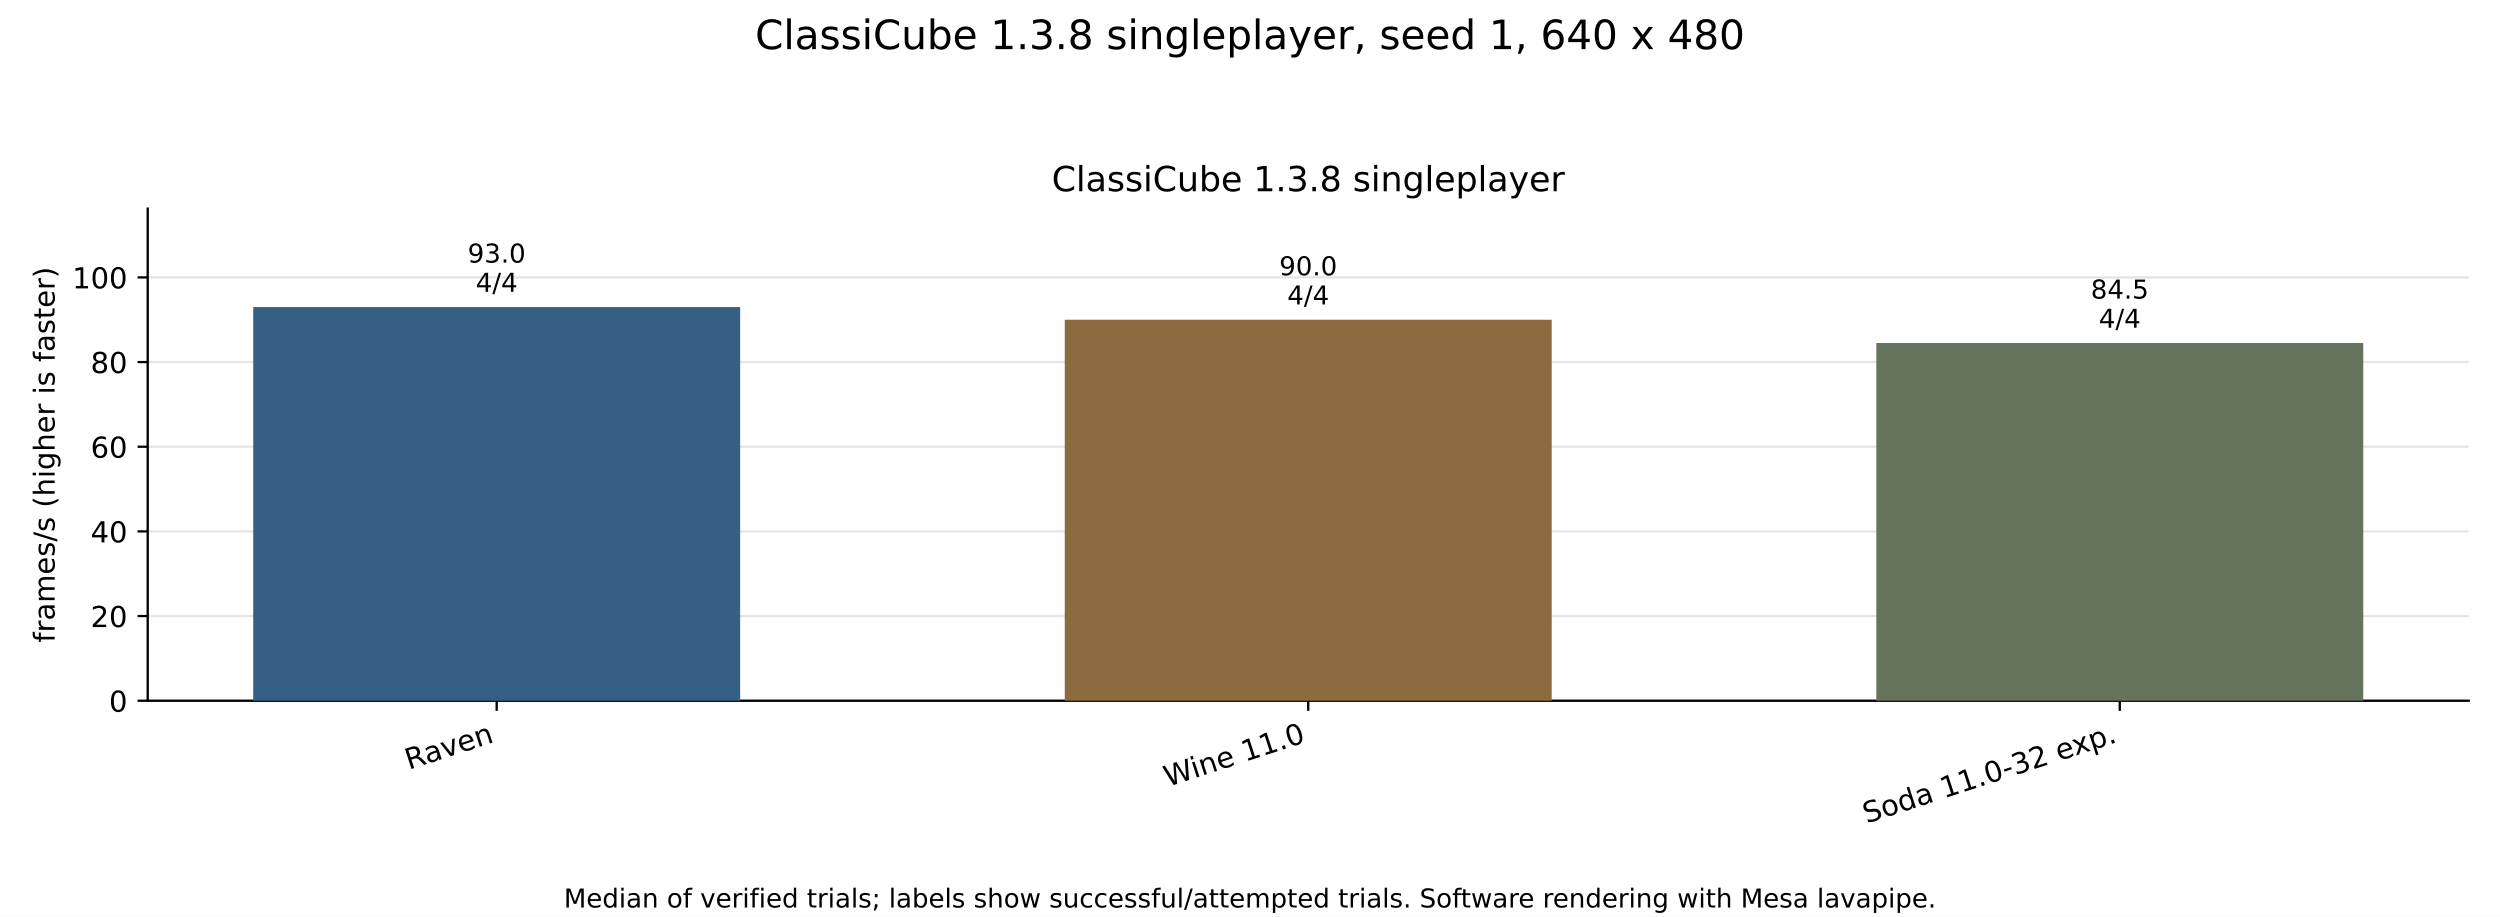
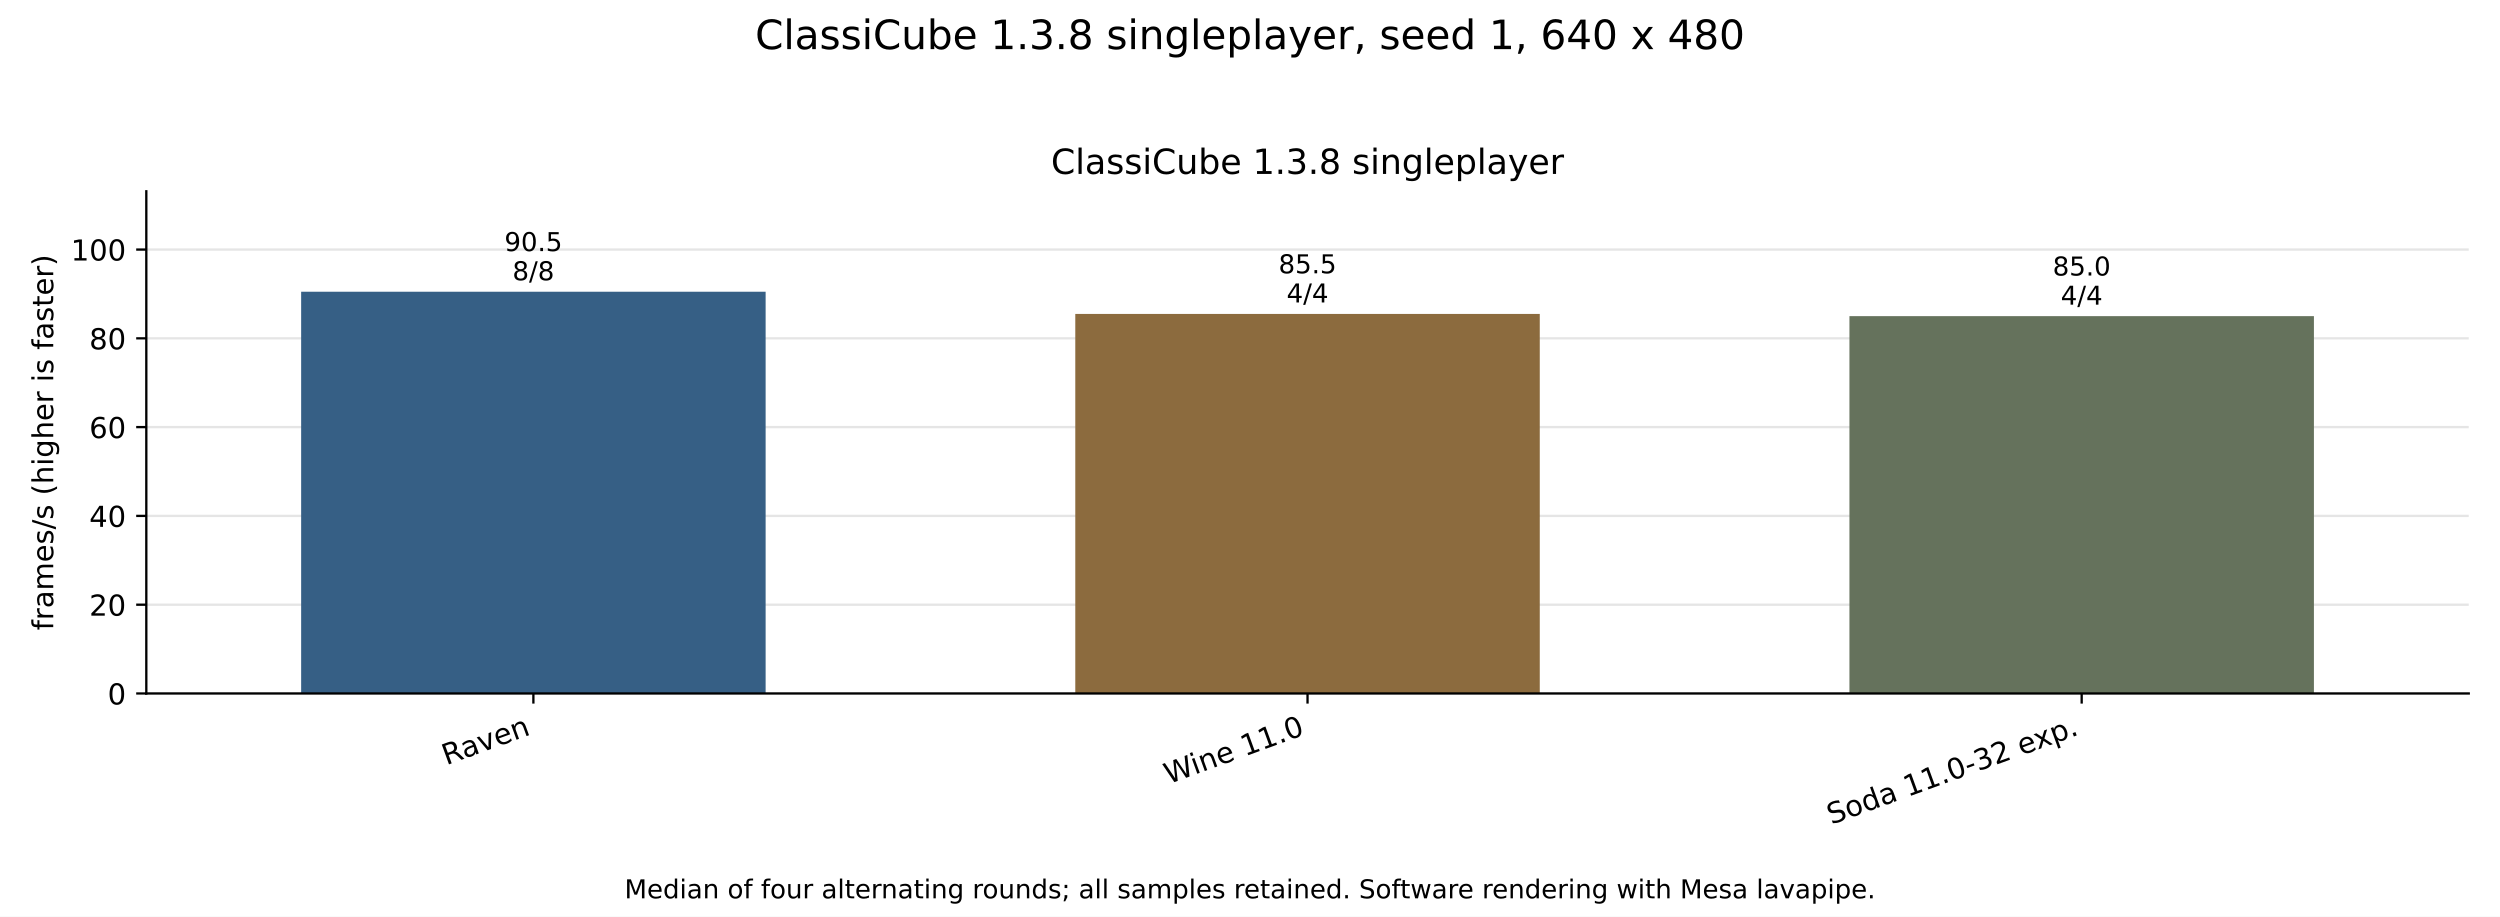
<svg xmlns="http://www.w3.org/2000/svg" xmlns:xlink="http://www.w3.org/1999/xlink" width="864pt" height="316.8pt" viewBox="0 0 864 316.8" version="1.1">
  <defs>
    <style type="text/css">*{stroke-linejoin: round; stroke-linecap: butt}</style>
  </defs>
  <g id="figure_1">
    <g id="patch_1">
      <path d="M 0 316.8  L 864 316.8  L 864 0  L 0 0  z " style="fill: #ffffff" />
    </g>
    <g id="axes_1">
      <g id="patch_2">
-         <path d="M 51.05 242.177  L 853.2 242.177  L 853.2 72.096  L 51.05 72.096  z " style="fill: #ffffff" />
+         <path d="M 50.566 239.664  L 853.2 239.664  L 853.2 66.108  L 50.566 66.108  z " style="fill: #ffffff" />
      </g>
      <g id="matplotlib.axis_1">
        <g id="xtick_1">
          <g id="line2d_1">
            <defs>
-               <path id="m6bdf715f95" d="M 0 0  L 0 3.5  " style="stroke: #000000; stroke-width: 0.8" />
+               <path id="m5a55e843d6" d="M 0 0  L 0 3.5  " style="stroke: #000000; stroke-width: 0.8" />
            </defs>
            <g>
-               <use xlink:href="#m6bdf715f95" x="171.653" y="242.177" style="stroke: #000000; stroke-width: 0.8" />
+               <use xlink:href="#m5a55e843d6" x="184.338" y="239.664" style="stroke: #000000; stroke-width: 0.8" />
            </g>
          </g>
          <g id="text_1">
-             <text style="font-size: 10px; font-family: 'DejaVu Sans'" transform="translate(141.2794 266.0634) rotate(-18)">Raven</text>
+             <g transform="translate(154.2511 264.4957) rotate(-20) scale(0.1 -0.1)">
+               <defs>
+                 <path id="DejaVuSans-52" d="M 2841 2188  Q 3044 2119 3236 1894  Q 3428 1669 3622 1275  L 4263 0  L 3584 0  L 2988 1197  Q 2756 1666 2539 1819  Q 2322 1972 1947 1972  L 1259 1972  L 1259 0  L 628 0  L 628 4666  L 2053 4666  Q 2853 4666 3247 4331  Q 3641 3997 3641 3322  Q 3641 2881 3436 2590  Q 3231 2300 2841 2188  z M 1259 4147  L 1259 2491  L 2053 2491  Q 2509 2491 2742 2702  Q 2975 2913 2975 3322  Q 2975 3731 2742 3939  Q 2509 4147 2053 4147  L 1259 4147  z " transform="scale(0.015625)" />
+                 <path id="DejaVuSans-61" d="M 2194 1759  Q 1497 1759 1228 1600  Q 959 1441 959 1056  Q 959 750 1161 570  Q 1363 391 1709 391  Q 2188 391 2477 730  Q 2766 1069 2766 1631  L 2766 1759  L 2194 1759  z M 3341 1997  L 3341 0  L 2766 0  L 2766 531  Q 2569 213 2275 61  Q 1981 -91 1556 -91  Q 1019 -91 701 211  Q 384 513 384 1019  Q 384 1609 779 1909  Q 1175 2209 1959 2209  L 2766 2209  L 2766 2266  Q 2766 2663 2505 2880  Q 2244 3097 1772 3097  Q 1472 3097 1187 3025  Q 903 2953 641 2809  L 641 3341  Q 956 3463 1253 3523  Q 1550 3584 1831 3584  Q 2591 3584 2966 3190  Q 3341 2797 3341 1997  z " transform="scale(0.015625)" />
+                 <path id="DejaVuSans-76" d="M 191 3500  L 800 3500  L 1894 563  L 2988 3500  L 3597 3500  L 2284 0  L 1503 0  L 191 3500  z " transform="scale(0.015625)" />
+                 <path id="DejaVuSans-65" d="M 3597 1894  L 3597 1613  L 953 1613  Q 991 1019 1311 708  Q 1631 397 2203 397  Q 2534 397 2845 478  Q 3156 559 3463 722  L 3463 178  Q 3153 47 2828 -22  Q 2503 -91 2169 -91  Q 1331 -91 842 396  Q 353 884 353 1716  Q 353 2575 817 3079  Q 1281 3584 2069 3584  Q 2775 3584 3186 3129  Q 3597 2675 3597 1894  z M 3022 2063  Q 3016 2534 2758 2815  Q 2500 3097 2075 3097  Q 1594 3097 1305 2825  Q 1016 2553 972 2059  L 3022 2063  z " transform="scale(0.015625)" />
+                 <path id="DejaVuSans-6e" d="M 3513 2113  L 3513 0  L 2938 0  L 2938 2094  Q 2938 2591 2744 2837  Q 2550 3084 2163 3084  Q 1697 3084 1428 2787  Q 1159 2491 1159 1978  L 1159 0  L 581 0  L 581 3500  L 1159 3500  L 1159 2956  Q 1366 3272 1645 3428  Q 1925 3584 2291 3584  Q 2894 3584 3203 3211  Q 3513 2838 3513 2113  z " transform="scale(0.015625)" />
+               </defs>
+               <use xlink:href="#DejaVuSans-52" />
+               <use xlink:href="#DejaVuSans-61" transform="translate(67.23242 0)" />
+               <use xlink:href="#DejaVuSans-76" transform="translate(128.5117 0)" />
+               <use xlink:href="#DejaVuSans-65" transform="translate(187.6914 0)" />
+               <use xlink:href="#DejaVuSans-6e" transform="translate(249.2148 0)" />
+             </g>
          </g>
        </g>
        <g id="xtick_2">
          <g id="line2d_2">
            <g>
-               <use xlink:href="#m6bdf715f95" x="452.125" y="242.177" style="stroke: #000000; stroke-width: 0.8" />
+               <use xlink:href="#m5a55e843d6" x="451.883" y="239.664" style="stroke: #000000; stroke-width: 0.8" />
            </g>
          </g>
          <g id="text_2">
-             <text style="font-size: 10px; font-family: 'DejaVu Sans'" transform="translate(403.5729 271.9699) rotate(-18)">Wine 11.0</text>
+             <g transform="translate(403.8345 271.0331) rotate(-20) scale(0.1 -0.1)">
+               <defs>
+                 <path id="DejaVuSans-57" d="M 213 4666  L 850 4666  L 1831 722  L 2809 4666  L 3519 4666  L 4500 722  L 5478 4666  L 6119 4666  L 4947 0  L 4153 0  L 3169 4050  L 2175 0  L 1381 0  L 213 4666  z " transform="scale(0.015625)" />
+                 <path id="DejaVuSans-69" d="M 603 3500  L 1178 3500  L 1178 0  L 603 0  L 603 3500  z M 603 4863  L 1178 4863  L 1178 4134  L 603 4134  L 603 4863  z " transform="scale(0.015625)" />
+                 <path id="DejaVuSans-20" transform="scale(0.015625)" />
+                 <path id="DejaVuSans-31" d="M 794 531  L 1825 531  L 1825 4091  L 703 3866  L 703 4441  L 1819 4666  L 2450 4666  L 2450 531  L 3481 531  L 3481 0  L 794 0  L 794 531  z " transform="scale(0.015625)" />
+                 <path id="DejaVuSans-2e" d="M 684 794  L 1344 794  L 1344 0  L 684 0  L 684 794  z " transform="scale(0.015625)" />
+                 <path id="DejaVuSans-30" d="M 2034 4250  Q 1547 4250 1301 3770  Q 1056 3291 1056 2328  Q 1056 1369 1301 889  Q 1547 409 2034 409  Q 2525 409 2770 889  Q 3016 1369 3016 2328  Q 3016 3291 2770 3770  Q 2525 4250 2034 4250  z M 2034 4750  Q 2819 4750 3233 4129  Q 3647 3509 3647 2328  Q 3647 1150 3233 529  Q 2819 -91 2034 -91  Q 1250 -91 836 529  Q 422 1150 422 2328  Q 422 3509 836 4129  Q 1250 4750 2034 4750  z " transform="scale(0.015625)" />
+               </defs>
+               <use xlink:href="#DejaVuSans-57" />
+               <use xlink:href="#DejaVuSans-69" transform="translate(96.62695 0)" />
+               <use xlink:href="#DejaVuSans-6e" transform="translate(124.4102 0)" />
+               <use xlink:href="#DejaVuSans-65" transform="translate(187.7891 0)" />
+               <use xlink:href="#DejaVuSans-20" transform="translate(249.3125 0)" />
+               <use xlink:href="#DejaVuSans-31" transform="translate(281.0996 0)" />
+               <use xlink:href="#DejaVuSans-31" transform="translate(344.7227 0)" />
+               <use xlink:href="#DejaVuSans-2e" transform="translate(408.3457 0)" />
+               <use xlink:href="#DejaVuSans-30" transform="translate(440.1328 0)" />
+             </g>
          </g>
        </g>
        <g id="xtick_3">
          <g id="line2d_3">
            <g>
-               <use xlink:href="#m6bdf715f95" x="732.597" y="242.177" style="stroke: #000000; stroke-width: 0.8" />
+               <use xlink:href="#m5a55e843d6" x="719.428" y="239.664" style="stroke: #000000; stroke-width: 0.8" />
            </g>
          </g>
          <g id="text_3">
-             <text style="font-size: 10px; font-family: 'DejaVu Sans'" transform="translate(645.1021 284.6232) rotate(-18)">Soda 11.0-32 exp.</text>
+             <g transform="translate(632.9018 285.0377) rotate(-20) scale(0.1 -0.1)">
+               <defs>
+                 <path id="DejaVuSans-53" d="M 3425 4513  L 3425 3897  Q 3066 4069 2747 4153  Q 2428 4238 2131 4238  Q 1616 4238 1336 4038  Q 1056 3838 1056 3469  Q 1056 3159 1242 3001  Q 1428 2844 1947 2747  L 2328 2669  Q 3034 2534 3370 2195  Q 3706 1856 3706 1288  Q 3706 609 3251 259  Q 2797 -91 1919 -91  Q 1588 -91 1214 -16  Q 841 59 441 206  L 441 856  Q 825 641 1194 531  Q 1563 422 1919 422  Q 2459 422 2753 634  Q 3047 847 3047 1241  Q 3047 1584 2836 1778  Q 2625 1972 2144 2069  L 1759 2144  Q 1053 2284 737 2584  Q 422 2884 422 3419  Q 422 4038 858 4394  Q 1294 4750 2059 4750  Q 2388 4750 2728 4690  Q 3069 4631 3425 4513  z " transform="scale(0.015625)" />
+                 <path id="DejaVuSans-6f" d="M 1959 3097  Q 1497 3097 1228 2736  Q 959 2375 959 1747  Q 959 1119 1226 758  Q 1494 397 1959 397  Q 2419 397 2687 759  Q 2956 1122 2956 1747  Q 2956 2369 2687 2733  Q 2419 3097 1959 3097  z M 1959 3584  Q 2709 3584 3137 3096  Q 3566 2609 3566 1747  Q 3566 888 3137 398  Q 2709 -91 1959 -91  Q 1206 -91 779 398  Q 353 888 353 1747  Q 353 2609 779 3096  Q 1206 3584 1959 3584  z " transform="scale(0.015625)" />
+                 <path id="DejaVuSans-64" d="M 2906 2969  L 2906 4863  L 3481 4863  L 3481 0  L 2906 0  L 2906 525  Q 2725 213 2448 61  Q 2172 -91 1784 -91  Q 1150 -91 751 415  Q 353 922 353 1747  Q 353 2572 751 3078  Q 1150 3584 1784 3584  Q 2172 3584 2448 3432  Q 2725 3281 2906 2969  z M 947 1747  Q 947 1113 1208 752  Q 1469 391 1925 391  Q 2381 391 2643 752  Q 2906 1113 2906 1747  Q 2906 2381 2643 2742  Q 2381 3103 1925 3103  Q 1469 3103 1208 2742  Q 947 2381 947 1747  z " transform="scale(0.015625)" />
+                 <path id="DejaVuSans-2d" d="M 313 2009  L 1997 2009  L 1997 1497  L 313 1497  L 313 2009  z " transform="scale(0.015625)" />
+                 <path id="DejaVuSans-33" d="M 2597 2516  Q 3050 2419 3304 2112  Q 3559 1806 3559 1356  Q 3559 666 3084 287  Q 2609 -91 1734 -91  Q 1441 -91 1130 -33  Q 819 25 488 141  L 488 750  Q 750 597 1062 519  Q 1375 441 1716 441  Q 2309 441 2620 675  Q 2931 909 2931 1356  Q 2931 1769 2642 2001  Q 2353 2234 1838 2234  L 1294 2234  L 1294 2753  L 1863 2753  Q 2328 2753 2575 2939  Q 2822 3125 2822 3475  Q 2822 3834 2567 4026  Q 2313 4219 1838 4219  Q 1578 4219 1281 4162  Q 984 4106 628 3988  L 628 4550  Q 988 4650 1302 4700  Q 1616 4750 1894 4750  Q 2613 4750 3031 4423  Q 3450 4097 3450 3541  Q 3450 3153 3228 2886  Q 3006 2619 2597 2516  z " transform="scale(0.015625)" />
+                 <path id="DejaVuSans-32" d="M 1228 531  L 3431 531  L 3431 0  L 469 0  L 469 531  Q 828 903 1448 1529  Q 2069 2156 2228 2338  Q 2531 2678 2651 2914  Q 2772 3150 2772 3378  Q 2772 3750 2511 3984  Q 2250 4219 1831 4219  Q 1534 4219 1204 4116  Q 875 4013 500 3803  L 500 4441  Q 881 4594 1212 4672  Q 1544 4750 1819 4750  Q 2544 4750 2975 4387  Q 3406 4025 3406 3419  Q 3406 3131 3298 2873  Q 3191 2616 2906 2266  Q 2828 2175 2409 1742  Q 1991 1309 1228 531  z " transform="scale(0.015625)" />
+                 <path id="DejaVuSans-78" d="M 3513 3500  L 2247 1797  L 3578 0  L 2900 0  L 1881 1375  L 863 0  L 184 0  L 1544 1831  L 300 3500  L 978 3500  L 1906 2253  L 2834 3500  L 3513 3500  z " transform="scale(0.015625)" />
+                 <path id="DejaVuSans-70" d="M 1159 525  L 1159 -1331  L 581 -1331  L 581 3500  L 1159 3500  L 1159 2969  Q 1341 3281 1617 3432  Q 1894 3584 2278 3584  Q 2916 3584 3314 3078  Q 3713 2572 3713 1747  Q 3713 922 3314 415  Q 2916 -91 2278 -91  Q 1894 -91 1617 61  Q 1341 213 1159 525  z M 3116 1747  Q 3116 2381 2855 2742  Q 2594 3103 2138 3103  Q 1681 3103 1420 2742  Q 1159 2381 1159 1747  Q 1159 1113 1420 752  Q 1681 391 2138 391  Q 2594 391 2855 752  Q 3116 1113 3116 1747  z " transform="scale(0.015625)" />
+               </defs>
+               <use xlink:href="#DejaVuSans-53" />
+               <use xlink:href="#DejaVuSans-6f" transform="translate(63.47656 0)" />
+               <use xlink:href="#DejaVuSans-64" transform="translate(124.6582 0)" />
+               <use xlink:href="#DejaVuSans-61" transform="translate(188.1348 0)" />
+               <use xlink:href="#DejaVuSans-20" transform="translate(249.4141 0)" />
+               <use xlink:href="#DejaVuSans-31" transform="translate(281.2012 0)" />
+               <use xlink:href="#DejaVuSans-31" transform="translate(344.8242 0)" />
+               <use xlink:href="#DejaVuSans-2e" transform="translate(408.4473 0)" />
+               <use xlink:href="#DejaVuSans-30" transform="translate(440.2344 0)" />
+               <use xlink:href="#DejaVuSans-2d" transform="translate(503.8574 0)" />
+               <use xlink:href="#DejaVuSans-33" transform="translate(539.9414 0)" />
+               <use xlink:href="#DejaVuSans-32" transform="translate(603.5645 0)" />
+               <use xlink:href="#DejaVuSans-20" transform="translate(667.1875 0)" />
+               <use xlink:href="#DejaVuSans-65" transform="translate(698.9746 0)" />
+               <use xlink:href="#DejaVuSans-78" transform="translate(758.748 0)" />
+               <use xlink:href="#DejaVuSans-70" transform="translate(817.9277 0)" />
+               <use xlink:href="#DejaVuSans-2e" transform="translate(881.4043 0)" />
+             </g>
          </g>
        </g>
      </g>
      <g id="matplotlib.axis_2">
        <g id="ytick_1">
          <g id="line2d_4">
-             <path d="M 51.05 242.177  L 853.2 242.177  " clip-path="url(#pb786e1141d)" style="fill: none; stroke: #e4e4e4; stroke-width: 0.8; stroke-linecap: square" />
+             <path d="M 50.566 239.664  L 853.2 239.664  " clip-path="url(#ped8b981387)" style="fill: none; stroke: #e5e5e5; stroke-width: 0.8; stroke-linecap: square" />
          </g>
          <g id="line2d_5">
            <defs>
-               <path id="m785b2c05d0" d="M 0 0  L -3.5 0  " style="stroke: #000000; stroke-width: 0.8" />
+               <path id="mdad785c19f" d="M 0 0  L -3.5 0  " style="stroke: #000000; stroke-width: 0.8" />
            </defs>
            <g>
-               <use xlink:href="#m785b2c05d0" x="51.05" y="242.177" style="stroke: #000000; stroke-width: 0.8" />
+               <use xlink:href="#mdad785c19f" x="50.566" y="239.664" style="stroke: #000000; stroke-width: 0.8" />
            </g>
          </g>
          <g id="text_4">
-             <text style="font-size: 10px; font-family: 'DejaVu Sans'; text-anchor: end" x="44.05" y="245.976" transform="rotate(-0 44.05 245.9759)">0</text>
+             <g transform="translate(37.20312 243.4628) scale(0.1 -0.1)">
+               <use xlink:href="#DejaVuSans-30" />
+             </g>
          </g>
        </g>
        <g id="ytick_2">
          <g id="line2d_6">
-             <path d="M 51.05 212.915  L 853.2 212.915  " clip-path="url(#pb786e1141d)" style="fill: none; stroke: #e4e4e4; stroke-width: 0.8; stroke-linecap: square" />
+             <path d="M 50.566 208.98  L 853.2 208.98  " clip-path="url(#ped8b981387)" style="fill: none; stroke: #e5e5e5; stroke-width: 0.8; stroke-linecap: square" />
          </g>
          <g id="line2d_7">
            <g>
-               <use xlink:href="#m785b2c05d0" x="51.05" y="212.915" style="stroke: #000000; stroke-width: 0.8" />
+               <use xlink:href="#mdad785c19f" x="50.566" y="208.98" style="stroke: #000000; stroke-width: 0.8" />
            </g>
          </g>
          <g id="text_5">
-             <text style="font-size: 10px; font-family: 'DejaVu Sans'; text-anchor: end" x="44.05" y="216.715" transform="rotate(-0 44.05 216.7147)">20</text>
+             <g transform="translate(30.84062 212.7789) scale(0.1 -0.1)">
+               <use xlink:href="#DejaVuSans-32" />
+               <use xlink:href="#DejaVuSans-30" transform="translate(63.62305 0)" />
+             </g>
          </g>
        </g>
        <g id="ytick_3">
          <g id="line2d_8">
-             <path d="M 51.05 183.654  L 853.2 183.654  " clip-path="url(#pb786e1141d)" style="fill: none; stroke: #e4e4e4; stroke-width: 0.8; stroke-linecap: square" />
+             <path d="M 50.566 178.296  L 853.2 178.296  " clip-path="url(#ped8b981387)" style="fill: none; stroke: #e5e5e5; stroke-width: 0.8; stroke-linecap: square" />
          </g>
          <g id="line2d_9">
            <g>
-               <use xlink:href="#m785b2c05d0" x="51.05" y="183.654" style="stroke: #000000; stroke-width: 0.8" />
+               <use xlink:href="#mdad785c19f" x="50.566" y="178.296" style="stroke: #000000; stroke-width: 0.8" />
            </g>
          </g>
          <g id="text_6">
-             <text style="font-size: 10px; font-family: 'DejaVu Sans'; text-anchor: end" x="44.05" y="187.453" transform="rotate(-0 44.05 187.4535)">40</text>
+             <g transform="translate(30.84062 182.0949) scale(0.1 -0.1)">
+               <defs>
+                 <path id="DejaVuSans-34" d="M 2419 4116  L 825 1625  L 2419 1625  L 2419 4116  z M 2253 4666  L 3047 4666  L 3047 1625  L 3713 1625  L 3713 1100  L 3047 1100  L 3047 0  L 2419 0  L 2419 1100  L 313 1100  L 313 1709  L 2253 4666  z " transform="scale(0.015625)" />
+               </defs>
+               <use xlink:href="#DejaVuSans-34" />
+               <use xlink:href="#DejaVuSans-30" transform="translate(63.62305 0)" />
+             </g>
          </g>
        </g>
        <g id="ytick_4">
          <g id="line2d_10">
-             <path d="M 51.05 154.393  L 853.2 154.393  " clip-path="url(#pb786e1141d)" style="fill: none; stroke: #e4e4e4; stroke-width: 0.8; stroke-linecap: square" />
+             <path d="M 50.566 147.612  L 853.2 147.612  " clip-path="url(#ped8b981387)" style="fill: none; stroke: #e5e5e5; stroke-width: 0.8; stroke-linecap: square" />
          </g>
          <g id="line2d_11">
            <g>
-               <use xlink:href="#m785b2c05d0" x="51.05" y="154.393" style="stroke: #000000; stroke-width: 0.8" />
+               <use xlink:href="#mdad785c19f" x="50.566" y="147.612" style="stroke: #000000; stroke-width: 0.8" />
            </g>
          </g>
          <g id="text_7">
-             <text style="font-size: 10px; font-family: 'DejaVu Sans'; text-anchor: end" x="44.05" y="158.192" transform="rotate(-0 44.05 158.1923)">60</text>
+             <g transform="translate(30.84062 151.411) scale(0.1 -0.1)">
+               <defs>
+                 <path id="DejaVuSans-36" d="M 2113 2584  Q 1688 2584 1439 2293  Q 1191 2003 1191 1497  Q 1191 994 1439 701  Q 1688 409 2113 409  Q 2538 409 2786 701  Q 3034 994 3034 1497  Q 3034 2003 2786 2293  Q 2538 2584 2113 2584  z M 3366 4563  L 3366 3988  Q 3128 4100 2886 4159  Q 2644 4219 2406 4219  Q 1781 4219 1451 3797  Q 1122 3375 1075 2522  Q 1259 2794 1537 2939  Q 1816 3084 2150 3084  Q 2853 3084 3261 2657  Q 3669 2231 3669 1497  Q 3669 778 3244 343  Q 2819 -91 2113 -91  Q 1303 -91 875 529  Q 447 1150 447 2328  Q 447 3434 972 4092  Q 1497 4750 2381 4750  Q 2619 4750 2861 4703  Q 3103 4656 3366 4563  z " transform="scale(0.015625)" />
+               </defs>
+               <use xlink:href="#DejaVuSans-36" />
+               <use xlink:href="#DejaVuSans-30" transform="translate(63.62305 0)" />
+             </g>
          </g>
        </g>
        <g id="ytick_5">
          <g id="line2d_12">
-             <path d="M 51.05 125.132  L 853.2 125.132  " clip-path="url(#pb786e1141d)" style="fill: none; stroke: #e4e4e4; stroke-width: 0.8; stroke-linecap: square" />
+             <path d="M 50.566 116.928  L 853.2 116.928  " clip-path="url(#ped8b981387)" style="fill: none; stroke: #e5e5e5; stroke-width: 0.8; stroke-linecap: square" />
          </g>
          <g id="line2d_13">
            <g>
-               <use xlink:href="#m785b2c05d0" x="51.05" y="125.132" style="stroke: #000000; stroke-width: 0.8" />
+               <use xlink:href="#mdad785c19f" x="50.566" y="116.928" style="stroke: #000000; stroke-width: 0.8" />
            </g>
          </g>
          <g id="text_8">
-             <text style="font-size: 10px; font-family: 'DejaVu Sans'; text-anchor: end" x="44.05" y="128.931" transform="rotate(-0 44.05 128.9311)">80</text>
+             <g transform="translate(30.84062 120.727) scale(0.1 -0.1)">
+               <defs>
+                 <path id="DejaVuSans-38" d="M 2034 2216  Q 1584 2216 1326 1975  Q 1069 1734 1069 1313  Q 1069 891 1326 650  Q 1584 409 2034 409  Q 2484 409 2743 651  Q 3003 894 3003 1313  Q 3003 1734 2745 1975  Q 2488 2216 2034 2216  z M 1403 2484  Q 997 2584 770 2862  Q 544 3141 544 3541  Q 544 4100 942 4425  Q 1341 4750 2034 4750  Q 2731 4750 3128 4425  Q 3525 4100 3525 3541  Q 3525 3141 3298 2862  Q 3072 2584 2669 2484  Q 3125 2378 3379 2068  Q 3634 1759 3634 1313  Q 3634 634 3220 271  Q 2806 -91 2034 -91  Q 1263 -91 848 271  Q 434 634 434 1313  Q 434 1759 690 2068  Q 947 2378 1403 2484  z M 1172 3481  Q 1172 3119 1398 2916  Q 1625 2713 2034 2713  Q 2441 2713 2670 2916  Q 2900 3119 2900 3481  Q 2900 3844 2670 4047  Q 2441 4250 2034 4250  Q 1625 4250 1398 4047  Q 1172 3844 1172 3481  z " transform="scale(0.015625)" />
+               </defs>
+               <use xlink:href="#DejaVuSans-38" />
+               <use xlink:href="#DejaVuSans-30" transform="translate(63.62305 0)" />
+             </g>
          </g>
        </g>
        <g id="ytick_6">
          <g id="line2d_14">
-             <path d="M 51.05 95.871  L 853.2 95.871  " clip-path="url(#pb786e1141d)" style="fill: none; stroke: #e4e4e4; stroke-width: 0.8; stroke-linecap: square" />
+             <path d="M 50.566 86.244  L 853.2 86.244  " clip-path="url(#ped8b981387)" style="fill: none; stroke: #e5e5e5; stroke-width: 0.8; stroke-linecap: square" />
          </g>
          <g id="line2d_15">
            <g>
-               <use xlink:href="#m785b2c05d0" x="51.05" y="95.871" style="stroke: #000000; stroke-width: 0.8" />
+               <use xlink:href="#mdad785c19f" x="50.566" y="86.244" style="stroke: #000000; stroke-width: 0.8" />
            </g>
          </g>
          <g id="text_9">
-             <text style="font-size: 10px; font-family: 'DejaVu Sans'; text-anchor: end" x="44.05" y="99.67" transform="rotate(-0 44.05 99.66993)">100</text>
+             <g transform="translate(24.47812 90.04306) scale(0.1 -0.1)">
+               <use xlink:href="#DejaVuSans-31" />
+               <use xlink:href="#DejaVuSans-30" transform="translate(63.62305 0)" />
+               <use xlink:href="#DejaVuSans-30" transform="translate(127.2461 0)" />
+             </g>
          </g>
        </g>
        <g id="text_10">
-           <text style="font-size: 10px; font-family: 'DejaVu Sans'; text-anchor: middle" x="18.883" y="157.136" transform="rotate(-90 18.88281 157.1363)">frames/s (higher is faster)</text>
+           <g transform="translate(18.39844 217.8223) rotate(-90) scale(0.1 -0.1)">
+             <defs>
+               <path id="DejaVuSans-66" d="M 2375 4863  L 2375 4384  L 1825 4384  Q 1516 4384 1395 4259  Q 1275 4134 1275 3809  L 1275 3500  L 2222 3500  L 2222 3053  L 1275 3053  L 1275 0  L 697 0  L 697 3053  L 147 3053  L 147 3500  L 697 3500  L 697 3744  Q 697 4328 969 4595  Q 1241 4863 1831 4863  L 2375 4863  z " transform="scale(0.015625)" />
+               <path id="DejaVuSans-72" d="M 2631 2963  Q 2534 3019 2420 3045  Q 2306 3072 2169 3072  Q 1681 3072 1420 2755  Q 1159 2438 1159 1844  L 1159 0  L 581 0  L 581 3500  L 1159 3500  L 1159 2956  Q 1341 3275 1631 3429  Q 1922 3584 2338 3584  Q 2397 3584 2469 3576  Q 2541 3569 2628 3553  L 2631 2963  z " transform="scale(0.015625)" />
+               <path id="DejaVuSans-6d" d="M 3328 2828  Q 3544 3216 3844 3400  Q 4144 3584 4550 3584  Q 5097 3584 5394 3201  Q 5691 2819 5691 2113  L 5691 0  L 5113 0  L 5113 2094  Q 5113 2597 4934 2840  Q 4756 3084 4391 3084  Q 3944 3084 3684 2787  Q 3425 2491 3425 1978  L 3425 0  L 2847 0  L 2847 2094  Q 2847 2600 2669 2842  Q 2491 3084 2119 3084  Q 1678 3084 1418 2786  Q 1159 2488 1159 1978  L 1159 0  L 581 0  L 581 3500  L 1159 3500  L 1159 2956  Q 1356 3278 1631 3431  Q 1906 3584 2284 3584  Q 2666 3584 2933 3390  Q 3200 3197 3328 2828  z " transform="scale(0.015625)" />
+               <path id="DejaVuSans-73" d="M 2834 3397  L 2834 2853  Q 2591 2978 2328 3040  Q 2066 3103 1784 3103  Q 1356 3103 1142 2972  Q 928 2841 928 2578  Q 928 2378 1081 2264  Q 1234 2150 1697 2047  L 1894 2003  Q 2506 1872 2764 1633  Q 3022 1394 3022 966  Q 3022 478 2636 193  Q 2250 -91 1575 -91  Q 1294 -91 989 -36  Q 684 19 347 128  L 347 722  Q 666 556 975 473  Q 1284 391 1588 391  Q 1994 391 2212 530  Q 2431 669 2431 922  Q 2431 1156 2273 1281  Q 2116 1406 1581 1522  L 1381 1569  Q 847 1681 609 1914  Q 372 2147 372 2553  Q 372 3047 722 3315  Q 1072 3584 1716 3584  Q 2034 3584 2315 3537  Q 2597 3491 2834 3397  z " transform="scale(0.015625)" />
+               <path id="DejaVuSans-2f" d="M 1625 4666  L 2156 4666  L 531 -594  L 0 -594  L 1625 4666  z " transform="scale(0.015625)" />
+               <path id="DejaVuSans-28" d="M 1984 4856  Q 1566 4138 1362 3434  Q 1159 2731 1159 2009  Q 1159 1288 1364 580  Q 1569 -128 1984 -844  L 1484 -844  Q 1016 -109 783 600  Q 550 1309 550 2009  Q 550 2706 781 3412  Q 1013 4119 1484 4856  L 1984 4856  z " transform="scale(0.015625)" />
+               <path id="DejaVuSans-68" d="M 3513 2113  L 3513 0  L 2938 0  L 2938 2094  Q 2938 2591 2744 2837  Q 2550 3084 2163 3084  Q 1697 3084 1428 2787  Q 1159 2491 1159 1978  L 1159 0  L 581 0  L 581 4863  L 1159 4863  L 1159 2956  Q 1366 3272 1645 3428  Q 1925 3584 2291 3584  Q 2894 3584 3203 3211  Q 3513 2838 3513 2113  z " transform="scale(0.015625)" />
+               <path id="DejaVuSans-67" d="M 2906 1791  Q 2906 2416 2648 2759  Q 2391 3103 1925 3103  Q 1463 3103 1205 2759  Q 947 2416 947 1791  Q 947 1169 1205 825  Q 1463 481 1925 481  Q 2391 481 2648 825  Q 2906 1169 2906 1791  z M 3481 434  Q 3481 -459 3084 -895  Q 2688 -1331 1869 -1331  Q 1566 -1331 1297 -1286  Q 1028 -1241 775 -1147  L 775 -588  Q 1028 -725 1275 -790  Q 1522 -856 1778 -856  Q 2344 -856 2625 -561  Q 2906 -266 2906 331  L 2906 616  Q 2728 306 2450 153  Q 2172 0 1784 0  Q 1141 0 747 490  Q 353 981 353 1791  Q 353 2603 747 3093  Q 1141 3584 1784 3584  Q 2172 3584 2450 3431  Q 2728 3278 2906 2969  L 2906 3500  L 3481 3500  L 3481 434  z " transform="scale(0.015625)" />
+               <path id="DejaVuSans-74" d="M 1172 4494  L 1172 3500  L 2356 3500  L 2356 3053  L 1172 3053  L 1172 1153  Q 1172 725 1289 603  Q 1406 481 1766 481  L 2356 481  L 2356 0  L 1766 0  Q 1100 0 847 248  Q 594 497 594 1153  L 594 3053  L 172 3053  L 172 3500  L 594 3500  L 594 4494  L 1172 4494  z " transform="scale(0.015625)" />
+               <path id="DejaVuSans-29" d="M 513 4856  L 1013 4856  Q 1481 4119 1714 3412  Q 1947 2706 1947 2009  Q 1947 1309 1714 600  Q 1481 -109 1013 -844  L 513 -844  Q 928 -128 1133 580  Q 1338 1288 1338 2009  Q 1338 2731 1133 3434  Q 928 4138 513 4856  z " transform="scale(0.015625)" />
+             </defs>
+             <use xlink:href="#DejaVuSans-66" />
+             <use xlink:href="#DejaVuSans-72" transform="translate(35.20508 0)" />
+             <use xlink:href="#DejaVuSans-61" transform="translate(76.31836 0)" />
+             <use xlink:href="#DejaVuSans-6d" transform="translate(137.5977 0)" />
+             <use xlink:href="#DejaVuSans-65" transform="translate(235.0098 0)" />
+             <use xlink:href="#DejaVuSans-73" transform="translate(296.5332 0)" />
+             <use xlink:href="#DejaVuSans-2f" transform="translate(348.6328 0)" />
+             <use xlink:href="#DejaVuSans-73" transform="translate(382.3242 0)" />
+             <use xlink:href="#DejaVuSans-20" transform="translate(434.4238 0)" />
+             <use xlink:href="#DejaVuSans-28" transform="translate(466.2109 0)" />
+             <use xlink:href="#DejaVuSans-68" transform="translate(505.2246 0)" />
+             <use xlink:href="#DejaVuSans-69" transform="translate(568.6035 0)" />
+             <use xlink:href="#DejaVuSans-67" transform="translate(596.3867 0)" />
+             <use xlink:href="#DejaVuSans-68" transform="translate(659.8633 0)" />
+             <use xlink:href="#DejaVuSans-65" transform="translate(723.2422 0)" />
+             <use xlink:href="#DejaVuSans-72" transform="translate(784.7656 0)" />
+             <use xlink:href="#DejaVuSans-20" transform="translate(825.8789 0)" />
+             <use xlink:href="#DejaVuSans-69" transform="translate(857.666 0)" />
+             <use xlink:href="#DejaVuSans-73" transform="translate(885.4492 0)" />
+             <use xlink:href="#DejaVuSans-20" transform="translate(937.5488 0)" />
+             <use xlink:href="#DejaVuSans-66" transform="translate(969.3359 0)" />
+             <use xlink:href="#DejaVuSans-61" transform="translate(1004.541 0)" />
+             <use xlink:href="#DejaVuSans-73" transform="translate(1065.82 0)" />
+             <use xlink:href="#DejaVuSans-74" transform="translate(1117.92 0)" />
+             <use xlink:href="#DejaVuSans-65" transform="translate(1157.129 0)" />
+             <use xlink:href="#DejaVuSans-72" transform="translate(1218.652 0)" />
+             <use xlink:href="#DejaVuSans-29" transform="translate(1259.766 0)" />
+           </g>
        </g>
      </g>
      <g id="patch_3">
-         <path d="M 51.05 242.177  L 51.05 72.096  " style="fill: none; stroke: #000000; stroke-width: 0.8; stroke-linejoin: miter; stroke-linecap: square" />
+         <path d="M 104.075 239.664  L 264.601 239.664  L 264.601 100.819  L 104.075 100.819  z " clip-path="url(#ped8b981387)" style="fill: #365f85" />
      </g>
      <g id="patch_4">
-         <path d="M 51.05 242.177  L 853.2 242.177  " style="fill: none; stroke: #000000; stroke-width: 0.8; stroke-linejoin: miter; stroke-linecap: square" />
+         <path d="M 371.619 239.664  L 532.146 239.664  L 532.146 108.49  L 371.619 108.49  z " clip-path="url(#ped8b981387)" style="fill: #8c6b3e" />
      </g>
      <g id="patch_5">
-         <path d="M 87.511 242.177  L 255.795 242.177  L 255.795 106.112  L 87.511 106.112  z " clip-path="url(#pb786e1141d)" style="fill: #365f85" />
+         <path d="M 639.164 239.664  L 799.691 239.664  L 799.691 109.257  L 639.164 109.257  z " clip-path="url(#ped8b981387)" style="fill: #65725c" />
+       </g>
+       <g id="patch_6">
+         <path d="M 50.566 239.664  L 50.566 66.108  " style="fill: none; stroke: #000000; stroke-width: 0.8; stroke-linejoin: miter; stroke-linecap: square" />
+       </g>
+       <g id="patch_7">
+         <path d="M 50.566 239.664  L 853.2 239.664  " style="fill: none; stroke: #000000; stroke-width: 0.8; stroke-linejoin: miter; stroke-linecap: square" />
      </g>
      <g id="text_11">
-         <text style="font-size: 9px; font-family: 'DejaVu Sans'" transform="translate(161.6334 90.76077)">93.0</text>
-         <text style="font-size: 9px; font-family: 'DejaVu Sans'" transform="translate(164.4108 100.8388)">4/4</text>
-       </g>
-       <g id="patch_6">
-         <path d="M 367.983 242.177  L 536.267 242.177  L 536.267 110.501  L 367.983 110.501  z " clip-path="url(#pb786e1141d)" style="fill: #8c6b3e" />
+         <g transform="translate(174.3185 86.7863) scale(0.09 -0.09)">
+           <defs>
+             <path id="DejaVuSans-39" d="M 703 97  L 703 672  Q 941 559 1184 500  Q 1428 441 1663 441  Q 2288 441 2617 861  Q 2947 1281 2994 2138  Q 2813 1869 2534 1725  Q 2256 1581 1919 1581  Q 1219 1581 811 2004  Q 403 2428 403 3163  Q 403 3881 828 4315  Q 1253 4750 1959 4750  Q 2769 4750 3195 4129  Q 3622 3509 3622 2328  Q 3622 1225 3098 567  Q 2575 -91 1691 -91  Q 1453 -91 1209 -44  Q 966 3 703 97  z M 1959 2075  Q 2384 2075 2632 2365  Q 2881 2656 2881 3163  Q 2881 3666 2632 3958  Q 2384 4250 1959 4250  Q 1534 4250 1286 3958  Q 1038 3666 1038 3163  Q 1038 2656 1286 2365  Q 1534 2075 1959 2075  z " transform="scale(0.015625)" />
+             <path id="DejaVuSans-35" d="M 691 4666  L 3169 4666  L 3169 4134  L 1269 4134  L 1269 2991  Q 1406 3038 1543 3061  Q 1681 3084 1819 3084  Q 2600 3084 3056 2656  Q 3513 2228 3513 1497  Q 3513 744 3044 326  Q 2575 -91 1722 -91  Q 1428 -91 1123 -41  Q 819 9 494 109  L 494 744  Q 775 591 1075 516  Q 1375 441 1709 441  Q 2250 441 2565 725  Q 2881 1009 2881 1497  Q 2881 1984 2565 2268  Q 2250 2553 1709 2553  Q 1456 2553 1204 2497  Q 953 2441 691 2322  L 691 4666  z " transform="scale(0.015625)" />
+           </defs>
+           <use xlink:href="#DejaVuSans-39" />
+           <use xlink:href="#DejaVuSans-30" transform="translate(63.62305 0)" />
+           <use xlink:href="#DejaVuSans-2e" transform="translate(127.2461 0)" />
+           <use xlink:href="#DejaVuSans-35" transform="translate(159.0332 0)" />
+         </g>
+         <g transform="translate(177.0958 96.86433) scale(0.09 -0.09)">
+           <use xlink:href="#DejaVuSans-38" />
+           <use xlink:href="#DejaVuSans-2f" transform="translate(63.62305 0)" />
+           <use xlink:href="#DejaVuSans-38" transform="translate(97.31445 0)" />
+         </g>
      </g>
      <g id="text_12">
-         <text style="font-size: 9px; font-family: 'DejaVu Sans'" transform="translate(442.1055 95.14995)">90.0</text>
-         <text style="font-size: 9px; font-family: 'DejaVu Sans'" transform="translate(444.8828 105.228)">4/4</text>
-       </g>
-       <g id="patch_7">
-         <path d="M 648.455 242.177  L 816.739 242.177  L 816.739 118.548  L 648.455 118.548  z " clip-path="url(#pb786e1141d)" style="fill: #65725c" />
+         <g transform="translate(441.8633 94.45729) scale(0.09 -0.09)">
+           <use xlink:href="#DejaVuSans-38" />
+           <use xlink:href="#DejaVuSans-35" transform="translate(63.62305 0)" />
+           <use xlink:href="#DejaVuSans-2e" transform="translate(127.2461 0)" />
+           <use xlink:href="#DejaVuSans-35" transform="translate(159.0332 0)" />
+         </g>
+         <g transform="translate(444.6406 104.5353) scale(0.09 -0.09)">
+           <use xlink:href="#DejaVuSans-34" />
+           <use xlink:href="#DejaVuSans-2f" transform="translate(63.62305 0)" />
+           <use xlink:href="#DejaVuSans-34" transform="translate(97.31445 0)" />
+         </g>
      </g>
      <g id="text_13">
-         <text style="font-size: 9px; font-family: 'DejaVu Sans'" transform="translate(722.5775 103.1968)">84.5</text>
-         <text style="font-size: 9px; font-family: 'DejaVu Sans'" transform="translate(725.3548 113.2748)">4/4</text>
+         <g transform="translate(709.4081 95.22439) scale(0.09 -0.09)">
+           <use xlink:href="#DejaVuSans-38" />
+           <use xlink:href="#DejaVuSans-35" transform="translate(63.62305 0)" />
+           <use xlink:href="#DejaVuSans-2e" transform="translate(127.2461 0)" />
+           <use xlink:href="#DejaVuSans-30" transform="translate(159.0332 0)" />
+         </g>
+         <g transform="translate(712.1854 105.3024) scale(0.09 -0.09)">
+           <use xlink:href="#DejaVuSans-34" />
+           <use xlink:href="#DejaVuSans-2f" transform="translate(63.62305 0)" />
+           <use xlink:href="#DejaVuSans-34" transform="translate(97.31445 0)" />
+         </g>
      </g>
      <g id="text_14">
-         <text style="font-size: 12px; font-family: 'DejaVu Sans'; text-anchor: middle" x="452.125" y="66.096" transform="rotate(-0 452.125 66.096)">ClassiCube 1.3.8 singleplayer</text>
+         <g transform="translate(363.2328 60.1075) scale(0.12 -0.12)">
+           <defs>
+             <path id="DejaVuSans-43" d="M 4122 4306  L 4122 3641  Q 3803 3938 3442 4084  Q 3081 4231 2675 4231  Q 1875 4231 1450 3742  Q 1025 3253 1025 2328  Q 1025 1406 1450 917  Q 1875 428 2675 428  Q 3081 428 3442 575  Q 3803 722 4122 1019  L 4122 359  Q 3791 134 3420 21  Q 3050 -91 2638 -91  Q 1578 -91 968 557  Q 359 1206 359 2328  Q 359 3453 968 4101  Q 1578 4750 2638 4750  Q 3056 4750 3426 4639  Q 3797 4528 4122 4306  z " transform="scale(0.015625)" />
+             <path id="DejaVuSans-6c" d="M 603 4863  L 1178 4863  L 1178 0  L 603 0  L 603 4863  z " transform="scale(0.015625)" />
+             <path id="DejaVuSans-75" d="M 544 1381  L 544 3500  L 1119 3500  L 1119 1403  Q 1119 906 1312 657  Q 1506 409 1894 409  Q 2359 409 2629 706  Q 2900 1003 2900 1516  L 2900 3500  L 3475 3500  L 3475 0  L 2900 0  L 2900 538  Q 2691 219 2414 64  Q 2138 -91 1772 -91  Q 1169 -91 856 284  Q 544 659 544 1381  z M 1991 3584  L 1991 3584  z " transform="scale(0.015625)" />
+             <path id="DejaVuSans-62" d="M 3116 1747  Q 3116 2381 2855 2742  Q 2594 3103 2138 3103  Q 1681 3103 1420 2742  Q 1159 2381 1159 1747  Q 1159 1113 1420 752  Q 1681 391 2138 391  Q 2594 391 2855 752  Q 3116 1113 3116 1747  z M 1159 2969  Q 1341 3281 1617 3432  Q 1894 3584 2278 3584  Q 2916 3584 3314 3078  Q 3713 2572 3713 1747  Q 3713 922 3314 415  Q 2916 -91 2278 -91  Q 1894 -91 1617 61  Q 1341 213 1159 525  L 1159 0  L 581 0  L 581 4863  L 1159 4863  L 1159 2969  z " transform="scale(0.015625)" />
+             <path id="DejaVuSans-79" d="M 2059 -325  Q 1816 -950 1584 -1140  Q 1353 -1331 966 -1331  L 506 -1331  L 506 -850  L 844 -850  Q 1081 -850 1212 -737  Q 1344 -625 1503 -206  L 1606 56  L 191 3500  L 800 3500  L 1894 763  L 2988 3500  L 3597 3500  L 2059 -325  z " transform="scale(0.015625)" />
+           </defs>
+           <use xlink:href="#DejaVuSans-43" />
+           <use xlink:href="#DejaVuSans-6c" transform="translate(69.82422 0)" />
+           <use xlink:href="#DejaVuSans-61" transform="translate(97.60742 0)" />
+           <use xlink:href="#DejaVuSans-73" transform="translate(158.8867 0)" />
+           <use xlink:href="#DejaVuSans-73" transform="translate(210.9863 0)" />
+           <use xlink:href="#DejaVuSans-69" transform="translate(263.0859 0)" />
+           <use xlink:href="#DejaVuSans-43" transform="translate(290.8691 0)" />
+           <use xlink:href="#DejaVuSans-75" transform="translate(360.6934 0)" />
+           <use xlink:href="#DejaVuSans-62" transform="translate(424.0723 0)" />
+           <use xlink:href="#DejaVuSans-65" transform="translate(487.5488 0)" />
+           <use xlink:href="#DejaVuSans-20" transform="translate(549.0723 0)" />
+           <use xlink:href="#DejaVuSans-31" transform="translate(580.8594 0)" />
+           <use xlink:href="#DejaVuSans-2e" transform="translate(644.4824 0)" />
+           <use xlink:href="#DejaVuSans-33" transform="translate(676.2695 0)" />
+           <use xlink:href="#DejaVuSans-2e" transform="translate(739.8926 0)" />
+           <use xlink:href="#DejaVuSans-38" transform="translate(771.6797 0)" />
+           <use xlink:href="#DejaVuSans-20" transform="translate(835.3027 0)" />
+           <use xlink:href="#DejaVuSans-73" transform="translate(867.0898 0)" />
+           <use xlink:href="#DejaVuSans-69" transform="translate(919.1895 0)" />
+           <use xlink:href="#DejaVuSans-6e" transform="translate(946.9727 0)" />
+           <use xlink:href="#DejaVuSans-67" transform="translate(1010.352 0)" />
+           <use xlink:href="#DejaVuSans-6c" transform="translate(1073.828 0)" />
+           <use xlink:href="#DejaVuSans-65" transform="translate(1101.611 0)" />
+           <use xlink:href="#DejaVuSans-70" transform="translate(1163.135 0)" />
+           <use xlink:href="#DejaVuSans-6c" transform="translate(1226.611 0)" />
+           <use xlink:href="#DejaVuSans-61" transform="translate(1254.395 0)" />
+           <use xlink:href="#DejaVuSans-79" transform="translate(1315.674 0)" />
+           <use xlink:href="#DejaVuSans-65" transform="translate(1374.854 0)" />
+           <use xlink:href="#DejaVuSans-72" transform="translate(1436.377 0)" />
+         </g>
      </g>
    </g>
    <g id="text_15">
-       <text style="font-size: 14px; font-family: 'DejaVu Sans'; text-anchor: middle" x="432" y="16.974" transform="rotate(-0 432 16.97381)">ClassiCube 1.3.8 singleplayer, seed 1, 640 x 480</text>
+       <g transform="translate(260.978 16.97381) scale(0.14 -0.14)">
+         <defs>
+           <path id="DejaVuSans-2c" d="M 750 794  L 1409 794  L 1409 256  L 897 -744  L 494 -744  L 750 256  L 750 794  z " transform="scale(0.015625)" />
+         </defs>
+         <use xlink:href="#DejaVuSans-43" />
+         <use xlink:href="#DejaVuSans-6c" transform="translate(69.82422 0)" />
+         <use xlink:href="#DejaVuSans-61" transform="translate(97.60742 0)" />
+         <use xlink:href="#DejaVuSans-73" transform="translate(158.8867 0)" />
+         <use xlink:href="#DejaVuSans-73" transform="translate(210.9863 0)" />
+         <use xlink:href="#DejaVuSans-69" transform="translate(263.0859 0)" />
+         <use xlink:href="#DejaVuSans-43" transform="translate(290.8691 0)" />
+         <use xlink:href="#DejaVuSans-75" transform="translate(360.6934 0)" />
+         <use xlink:href="#DejaVuSans-62" transform="translate(424.0723 0)" />
+         <use xlink:href="#DejaVuSans-65" transform="translate(487.5488 0)" />
+         <use xlink:href="#DejaVuSans-20" transform="translate(549.0723 0)" />
+         <use xlink:href="#DejaVuSans-31" transform="translate(580.8594 0)" />
+         <use xlink:href="#DejaVuSans-2e" transform="translate(644.4824 0)" />
+         <use xlink:href="#DejaVuSans-33" transform="translate(676.2695 0)" />
+         <use xlink:href="#DejaVuSans-2e" transform="translate(739.8926 0)" />
+         <use xlink:href="#DejaVuSans-38" transform="translate(771.6797 0)" />
+         <use xlink:href="#DejaVuSans-20" transform="translate(835.3027 0)" />
+         <use xlink:href="#DejaVuSans-73" transform="translate(867.0898 0)" />
+         <use xlink:href="#DejaVuSans-69" transform="translate(919.1895 0)" />
+         <use xlink:href="#DejaVuSans-6e" transform="translate(946.9727 0)" />
+         <use xlink:href="#DejaVuSans-67" transform="translate(1010.352 0)" />
+         <use xlink:href="#DejaVuSans-6c" transform="translate(1073.828 0)" />
+         <use xlink:href="#DejaVuSans-65" transform="translate(1101.611 0)" />
+         <use xlink:href="#DejaVuSans-70" transform="translate(1163.135 0)" />
+         <use xlink:href="#DejaVuSans-6c" transform="translate(1226.611 0)" />
+         <use xlink:href="#DejaVuSans-61" transform="translate(1254.395 0)" />
+         <use xlink:href="#DejaVuSans-79" transform="translate(1315.674 0)" />
+         <use xlink:href="#DejaVuSans-65" transform="translate(1374.854 0)" />
+         <use xlink:href="#DejaVuSans-72" transform="translate(1436.377 0)" />
+         <use xlink:href="#DejaVuSans-2c" transform="translate(1477.49 0)" />
+         <use xlink:href="#DejaVuSans-20" transform="translate(1509.277 0)" />
+         <use xlink:href="#DejaVuSans-73" transform="translate(1541.064 0)" />
+         <use xlink:href="#DejaVuSans-65" transform="translate(1593.164 0)" />
+         <use xlink:href="#DejaVuSans-65" transform="translate(1654.688 0)" />
+         <use xlink:href="#DejaVuSans-64" transform="translate(1716.211 0)" />
+         <use xlink:href="#DejaVuSans-20" transform="translate(1779.688 0)" />
+         <use xlink:href="#DejaVuSans-31" transform="translate(1811.475 0)" />
+         <use xlink:href="#DejaVuSans-2c" transform="translate(1875.098 0)" />
+         <use xlink:href="#DejaVuSans-20" transform="translate(1906.885 0)" />
+         <use xlink:href="#DejaVuSans-36" transform="translate(1938.672 0)" />
+         <use xlink:href="#DejaVuSans-34" transform="translate(2002.295 0)" />
+         <use xlink:href="#DejaVuSans-30" transform="translate(2065.918 0)" />
+         <use xlink:href="#DejaVuSans-20" transform="translate(2129.541 0)" />
+         <use xlink:href="#DejaVuSans-78" transform="translate(2161.328 0)" />
+         <use xlink:href="#DejaVuSans-20" transform="translate(2220.508 0)" />
+         <use xlink:href="#DejaVuSans-34" transform="translate(2252.295 0)" />
+         <use xlink:href="#DejaVuSans-38" transform="translate(2315.918 0)" />
+         <use xlink:href="#DejaVuSans-30" transform="translate(2379.541 0)" />
+       </g>
    </g>
    <g id="text_16">
-       <text style="font-size: 9px; font-family: 'DejaVu Sans'; text-anchor: middle" x="432" y="313.632" transform="rotate(-0 432 313.632)">Median of verified trials; labels show successful/attempted trials. Software rendering with Mesa lavapipe.</text>
+       <g transform="translate(215.8348 310.464) scale(0.09 -0.09)">
+         <defs>
+           <path id="DejaVuSans-4d" d="M 628 4666  L 1569 4666  L 2759 1491  L 3956 4666  L 4897 4666  L 4897 0  L 4281 0  L 4281 4097  L 3078 897  L 2444 897  L 1241 4097  L 1241 0  L 628 0  L 628 4666  z " transform="scale(0.015625)" />
+           <path id="DejaVuSans-3b" d="M 750 3309  L 1409 3309  L 1409 2516  L 750 2516  L 750 3309  z M 750 794  L 1409 794  L 1409 256  L 897 -744  L 494 -744  L 750 256  L 750 794  z " transform="scale(0.015625)" />
+           <path id="DejaVuSans-77" d="M 269 3500  L 844 3500  L 1563 769  L 2278 3500  L 2956 3500  L 3675 769  L 4391 3500  L 4966 3500  L 4050 0  L 3372 0  L 2619 2869  L 1863 0  L 1184 0  L 269 3500  z " transform="scale(0.015625)" />
+         </defs>
+         <use xlink:href="#DejaVuSans-4d" />
+         <use xlink:href="#DejaVuSans-65" transform="translate(86.2793 0)" />
+         <use xlink:href="#DejaVuSans-64" transform="translate(147.8027 0)" />
+         <use xlink:href="#DejaVuSans-69" transform="translate(211.2793 0)" />
+         <use xlink:href="#DejaVuSans-61" transform="translate(239.0625 0)" />
+         <use xlink:href="#DejaVuSans-6e" transform="translate(300.3418 0)" />
+         <use xlink:href="#DejaVuSans-20" transform="translate(363.7207 0)" />
+         <use xlink:href="#DejaVuSans-6f" transform="translate(395.5078 0)" />
+         <use xlink:href="#DejaVuSans-66" transform="translate(456.6895 0)" />
+         <use xlink:href="#DejaVuSans-20" transform="translate(491.8945 0)" />
+         <use xlink:href="#DejaVuSans-66" transform="translate(523.6816 0)" />
+         <use xlink:href="#DejaVuSans-6f" transform="translate(558.8867 0)" />
+         <use xlink:href="#DejaVuSans-75" transform="translate(620.0684 0)" />
+         <use xlink:href="#DejaVuSans-72" transform="translate(683.4473 0)" />
+         <use xlink:href="#DejaVuSans-20" transform="translate(724.5605 0)" />
+         <use xlink:href="#DejaVuSans-61" transform="translate(756.3477 0)" />
+         <use xlink:href="#DejaVuSans-6c" transform="translate(817.627 0)" />
+         <use xlink:href="#DejaVuSans-74" transform="translate(845.4102 0)" />
+         <use xlink:href="#DejaVuSans-65" transform="translate(884.6191 0)" />
+         <use xlink:href="#DejaVuSans-72" transform="translate(946.1426 0)" />
+         <use xlink:href="#DejaVuSans-6e" transform="translate(985.5059 0)" />
+         <use xlink:href="#DejaVuSans-61" transform="translate(1048.885 0)" />
+         <use xlink:href="#DejaVuSans-74" transform="translate(1110.164 0)" />
+         <use xlink:href="#DejaVuSans-69" transform="translate(1149.373 0)" />
+         <use xlink:href="#DejaVuSans-6e" transform="translate(1177.156 0)" />
+         <use xlink:href="#DejaVuSans-67" transform="translate(1240.535 0)" />
+         <use xlink:href="#DejaVuSans-20" transform="translate(1304.012 0)" />
+         <use xlink:href="#DejaVuSans-72" transform="translate(1335.799 0)" />
+         <use xlink:href="#DejaVuSans-6f" transform="translate(1374.662 0)" />
+         <use xlink:href="#DejaVuSans-75" transform="translate(1435.844 0)" />
+         <use xlink:href="#DejaVuSans-6e" transform="translate(1499.223 0)" />
+         <use xlink:href="#DejaVuSans-64" transform="translate(1562.602 0)" />
+         <use xlink:href="#DejaVuSans-73" transform="translate(1626.078 0)" />
+         <use xlink:href="#DejaVuSans-3b" transform="translate(1678.178 0)" />
+         <use xlink:href="#DejaVuSans-20" transform="translate(1711.869 0)" />
+         <use xlink:href="#DejaVuSans-61" transform="translate(1743.656 0)" />
+         <use xlink:href="#DejaVuSans-6c" transform="translate(1804.936 0)" />
+         <use xlink:href="#DejaVuSans-6c" transform="translate(1832.719 0)" />
+         <use xlink:href="#DejaVuSans-20" transform="translate(1860.502 0)" />
+         <use xlink:href="#DejaVuSans-73" transform="translate(1892.289 0)" />
+         <use xlink:href="#DejaVuSans-61" transform="translate(1944.389 0)" />
+         <use xlink:href="#DejaVuSans-6d" transform="translate(2005.668 0)" />
+         <use xlink:href="#DejaVuSans-70" transform="translate(2103.08 0)" />
+         <use xlink:href="#DejaVuSans-6c" transform="translate(2166.557 0)" />
+         <use xlink:href="#DejaVuSans-65" transform="translate(2194.34 0)" />
+         <use xlink:href="#DejaVuSans-73" transform="translate(2255.863 0)" />
+         <use xlink:href="#DejaVuSans-20" transform="translate(2307.963 0)" />
+         <use xlink:href="#DejaVuSans-72" transform="translate(2339.75 0)" />
+         <use xlink:href="#DejaVuSans-65" transform="translate(2378.613 0)" />
+         <use xlink:href="#DejaVuSans-74" transform="translate(2440.137 0)" />
+         <use xlink:href="#DejaVuSans-61" transform="translate(2479.346 0)" />
+         <use xlink:href="#DejaVuSans-69" transform="translate(2540.625 0)" />
+         <use xlink:href="#DejaVuSans-6e" transform="translate(2568.408 0)" />
+         <use xlink:href="#DejaVuSans-65" transform="translate(2631.787 0)" />
+         <use xlink:href="#DejaVuSans-64" transform="translate(2693.311 0)" />
+         <use xlink:href="#DejaVuSans-2e" transform="translate(2756.787 0)" />
+         <use xlink:href="#DejaVuSans-20" transform="translate(2788.574 0)" />
+         <use xlink:href="#DejaVuSans-53" transform="translate(2820.361 0)" />
+         <use xlink:href="#DejaVuSans-6f" transform="translate(2883.838 0)" />
+         <use xlink:href="#DejaVuSans-66" transform="translate(2945.02 0)" />
+         <use xlink:href="#DejaVuSans-74" transform="translate(2978.475 0)" />
+         <use xlink:href="#DejaVuSans-77" transform="translate(3017.684 0)" />
+         <use xlink:href="#DejaVuSans-61" transform="translate(3099.471 0)" />
+         <use xlink:href="#DejaVuSans-72" transform="translate(3160.75 0)" />
+         <use xlink:href="#DejaVuSans-65" transform="translate(3199.613 0)" />
+         <use xlink:href="#DejaVuSans-20" transform="translate(3261.137 0)" />
+         <use xlink:href="#DejaVuSans-72" transform="translate(3292.924 0)" />
+         <use xlink:href="#DejaVuSans-65" transform="translate(3331.787 0)" />
+         <use xlink:href="#DejaVuSans-6e" transform="translate(3393.311 0)" />
+         <use xlink:href="#DejaVuSans-64" transform="translate(3456.689 0)" />
+         <use xlink:href="#DejaVuSans-65" transform="translate(3520.166 0)" />
+         <use xlink:href="#DejaVuSans-72" transform="translate(3581.689 0)" />
+         <use xlink:href="#DejaVuSans-69" transform="translate(3622.803 0)" />
+         <use xlink:href="#DejaVuSans-6e" transform="translate(3650.586 0)" />
+         <use xlink:href="#DejaVuSans-67" transform="translate(3713.965 0)" />
+         <use xlink:href="#DejaVuSans-20" transform="translate(3777.441 0)" />
+         <use xlink:href="#DejaVuSans-77" transform="translate(3809.229 0)" />
+         <use xlink:href="#DejaVuSans-69" transform="translate(3891.016 0)" />
+         <use xlink:href="#DejaVuSans-74" transform="translate(3918.799 0)" />
+         <use xlink:href="#DejaVuSans-68" transform="translate(3958.008 0)" />
+         <use xlink:href="#DejaVuSans-20" transform="translate(4021.387 0)" />
+         <use xlink:href="#DejaVuSans-4d" transform="translate(4053.174 0)" />
+         <use xlink:href="#DejaVuSans-65" transform="translate(4139.453 0)" />
+         <use xlink:href="#DejaVuSans-73" transform="translate(4200.977 0)" />
+         <use xlink:href="#DejaVuSans-61" transform="translate(4253.076 0)" />
+         <use xlink:href="#DejaVuSans-20" transform="translate(4314.355 0)" />
+         <use xlink:href="#DejaVuSans-6c" transform="translate(4346.143 0)" />
+         <use xlink:href="#DejaVuSans-61" transform="translate(4373.926 0)" />
+         <use xlink:href="#DejaVuSans-76" transform="translate(4435.205 0)" />
+         <use xlink:href="#DejaVuSans-61" transform="translate(4494.385 0)" />
+         <use xlink:href="#DejaVuSans-70" transform="translate(4555.664 0)" />
+         <use xlink:href="#DejaVuSans-69" transform="translate(4619.141 0)" />
+         <use xlink:href="#DejaVuSans-70" transform="translate(4646.924 0)" />
+         <use xlink:href="#DejaVuSans-65" transform="translate(4710.4 0)" />
+         <use xlink:href="#DejaVuSans-2e" transform="translate(4771.924 0)" />
+       </g>
    </g>
  </g>
  <defs>
-     <clipPath id="pb786e1141d">
-       <rect x="51.05" y="72.096" width="802.15" height="170.081" />
+     <clipPath id="ped8b981387">
+       <rect x="50.566" y="66.108" width="802.634" height="173.556" />
    </clipPath>
  </defs>
</svg>
